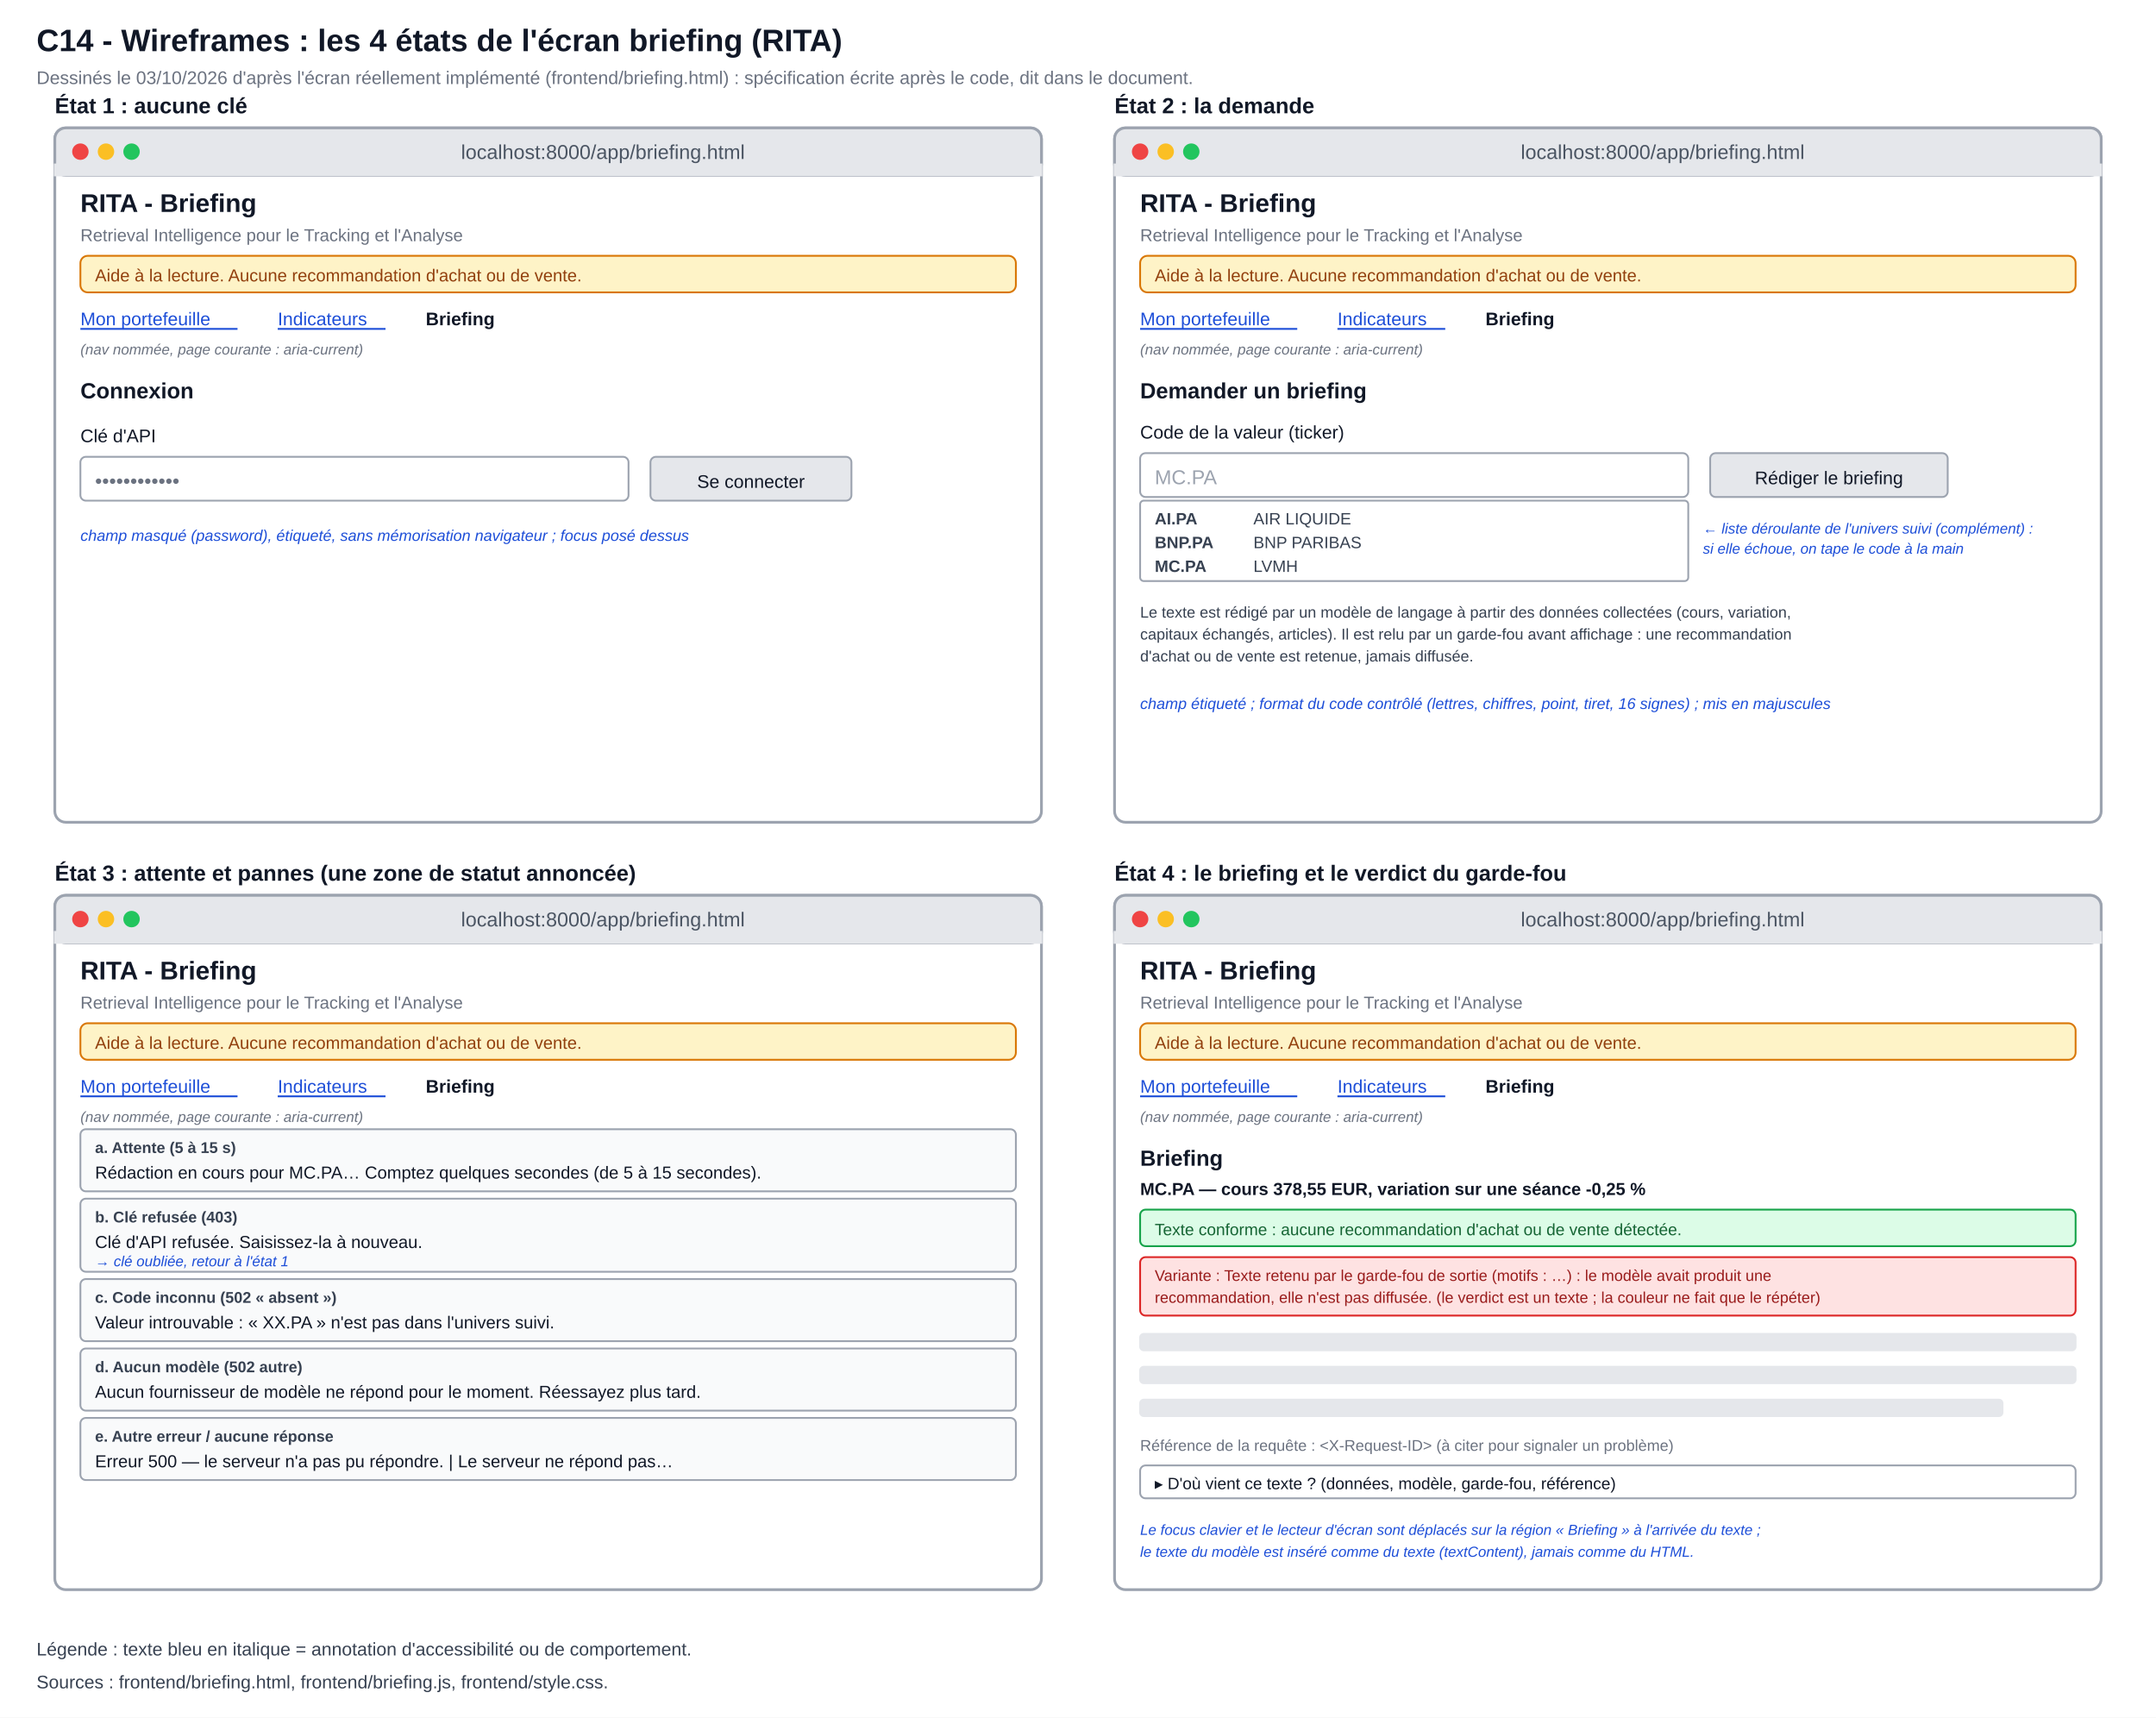
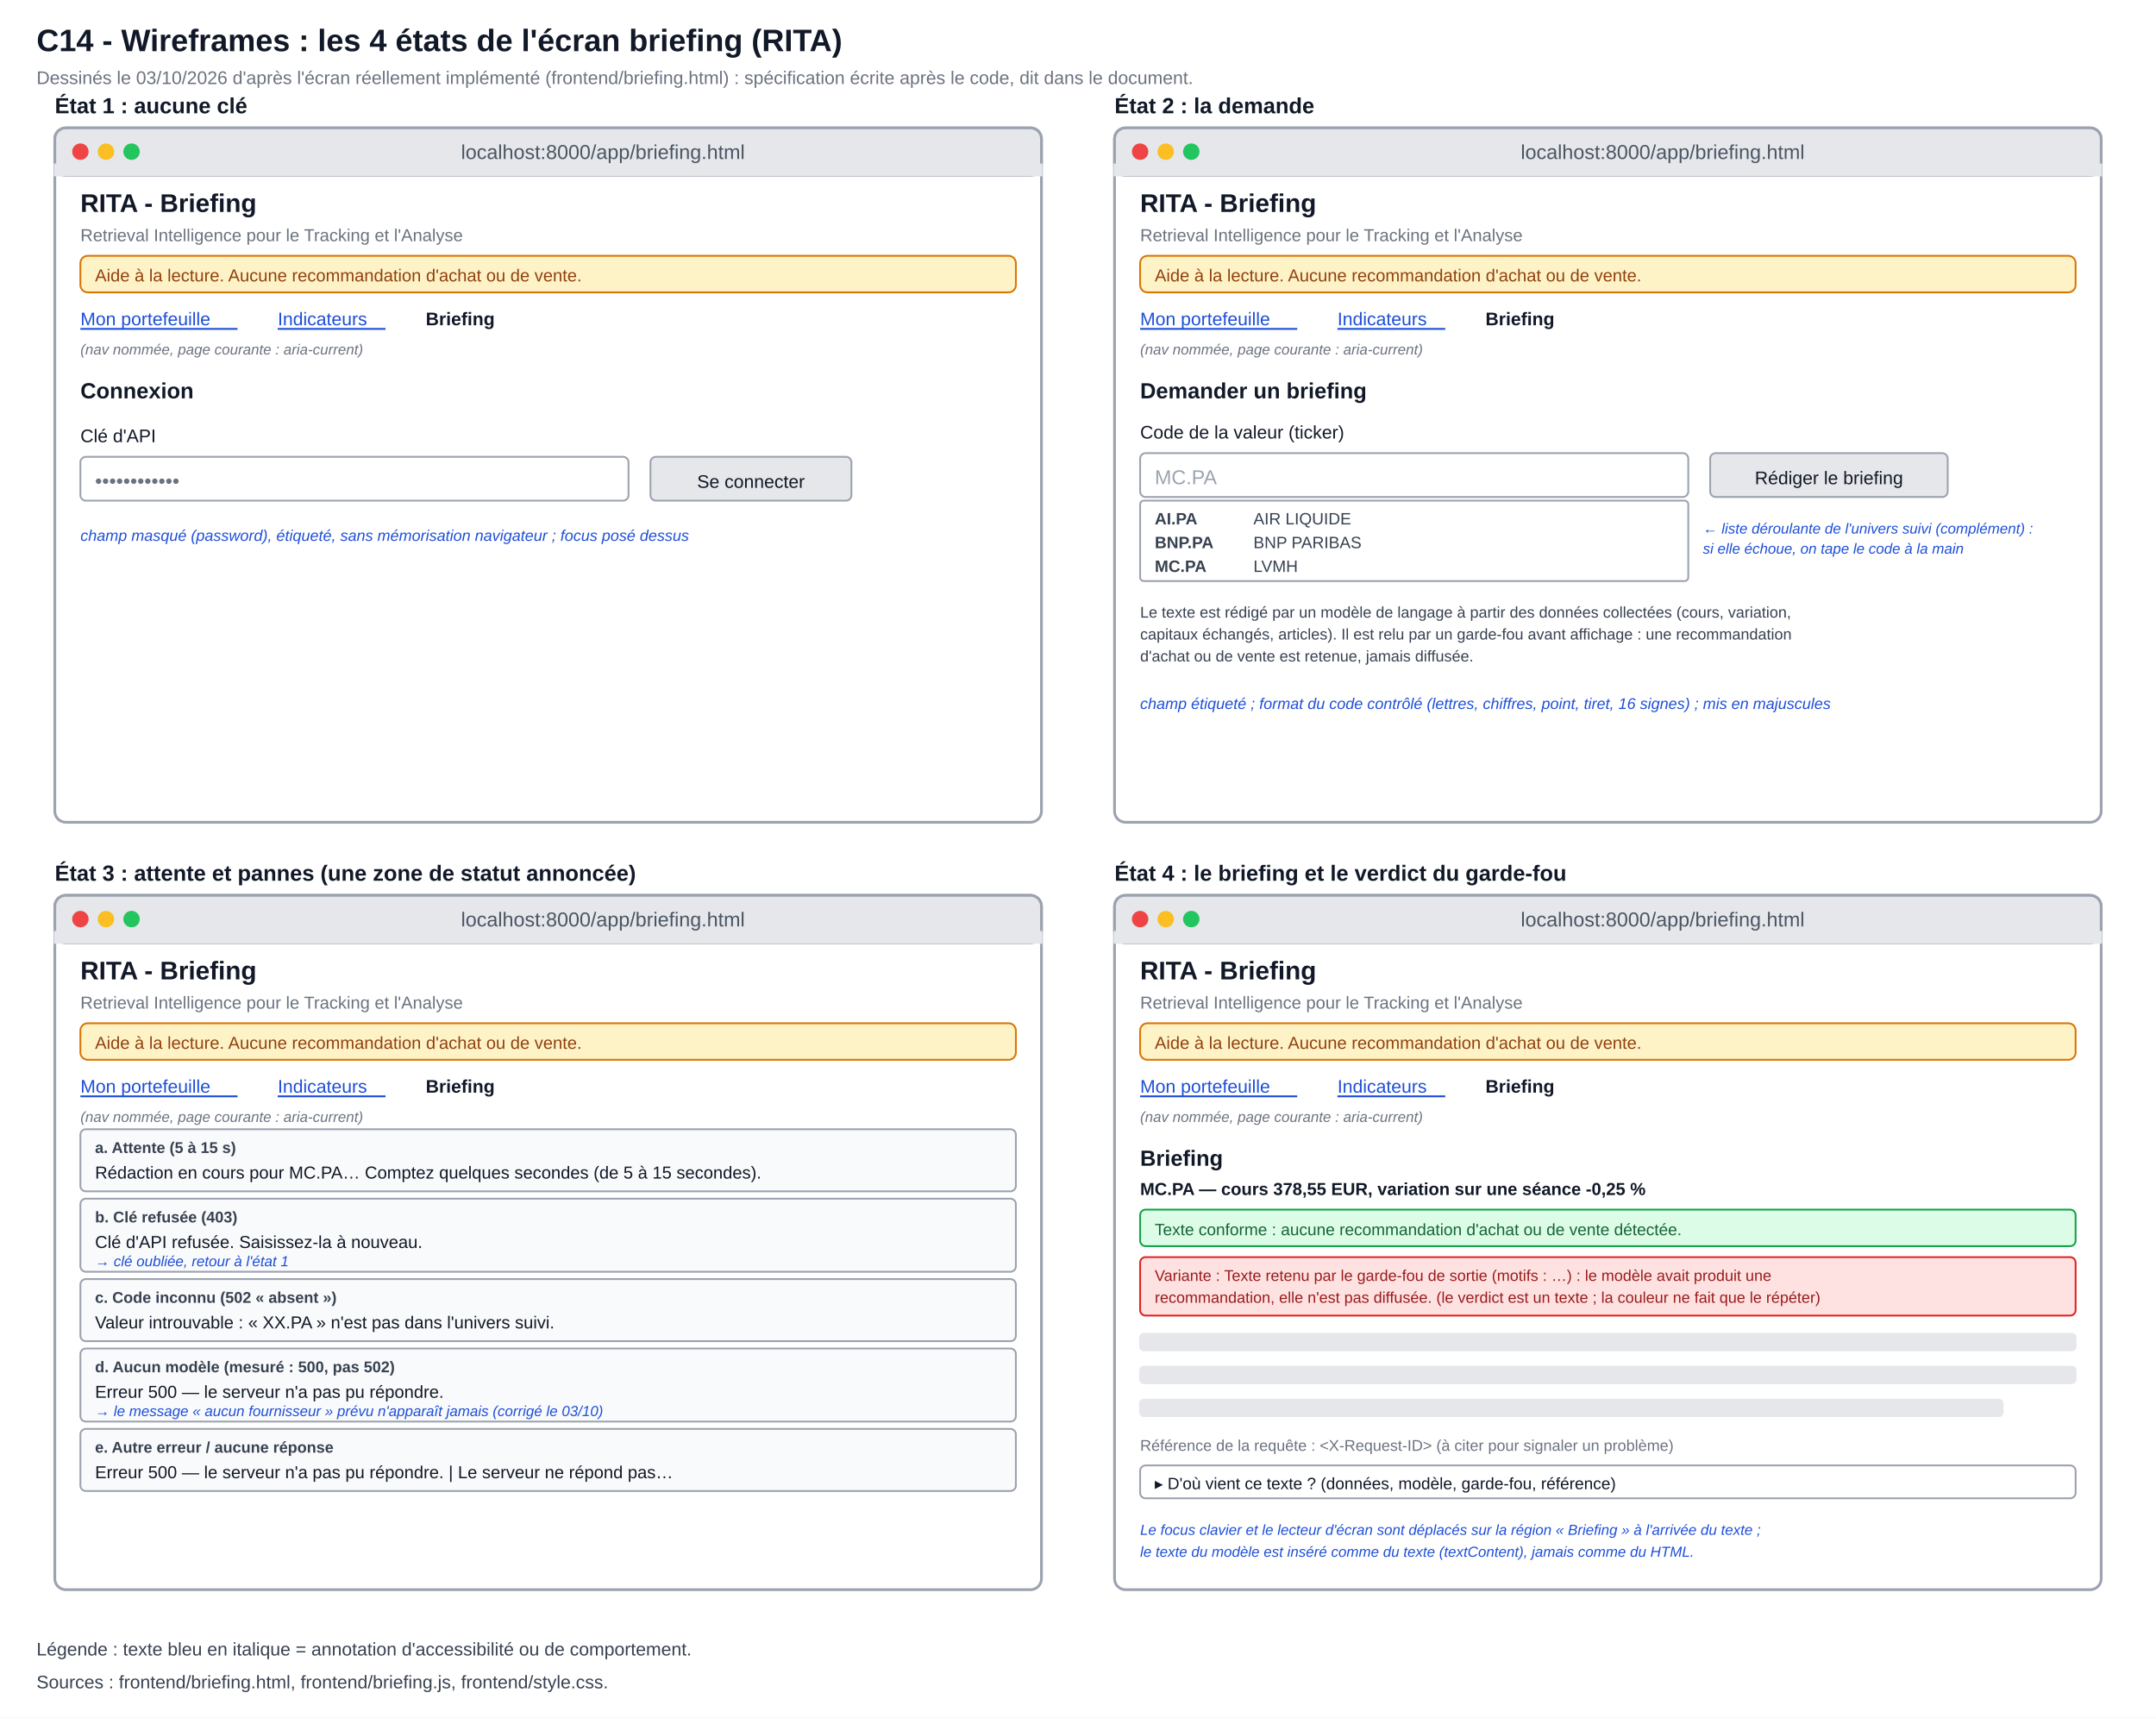
<svg xmlns="http://www.w3.org/2000/svg" width="1180" height="940" viewBox="0 0 1180 940" font-family="Arial,Helvetica,sans-serif">
  <rect x="0" y="0" width="1180" height="940" fill="#ffffff" />
  <text x="20" y="28" text-anchor="start" style="font-family:Arial,Helvetica,sans-serif;font-size:17px;font-weight:700;fill:#111827;">C14 - Wireframes : les 4 états de l'écran briefing (RITA)</text>
  <text x="20" y="46" text-anchor="start" style="font-family:Arial,Helvetica,sans-serif;font-size:10px;fill:#6b7280;">Dessinés le 03/10/2026 d'après l'écran réellement implémenté (frontend/briefing.html) : spécification écrite après le code, dit dans le document.</text>
  <text x="30" y="62" text-anchor="start" style="font-family:Arial,Helvetica,sans-serif;font-size:12px;font-weight:700;fill:#111827;">État 1 : aucune clé</text>
  <rect x="30" y="70" width="540" height="380" rx="6" fill="#ffffff" stroke="#9ca3af" stroke-width="1.5" />
  <rect x="30" y="70" width="540" height="26" rx="6" fill="#e5e7eb" stroke="#9ca3af" stroke-width="1.5" />
  <rect x="30" y="90" width="540" height="6" rx="0" fill="#e5e7eb" stroke="#e5e7eb" stroke-width="1.0" />
  <circle cx="44" cy="83" r="4.5" fill="#ef4444" />
  <circle cx="58" cy="83" r="4.5" fill="#fbbf24" />
  <circle cx="72" cy="83" r="4.5" fill="#22c55e" />
  <text x="330" y="87" text-anchor="middle" style="font-family:Arial,Helvetica,sans-serif;font-size:11px;fill:#4b5563;">localhost:8000/app/briefing.html</text>
  <text x="44" y="116" text-anchor="start" style="font-family:Arial,Helvetica,sans-serif;font-size:14px;font-weight:700;fill:#111827;">RITA - Briefing</text>
  <text x="44" y="132" text-anchor="start" style="font-family:Arial,Helvetica,sans-serif;font-size:9.5px;fill:#6b7280;">Retrieval Intelligence pour le Tracking et l'Analyse</text>
  <rect x="44" y="140" width="512" height="20" rx="4" fill="#fef3c7" stroke="#d97706" stroke-width="1.0" />
  <text x="52" y="154" text-anchor="start" style="font-family:Arial,Helvetica,sans-serif;font-size:9.5px;fill:#92400e;">Aide à la lecture. Aucune recommandation d'achat ou de vente.</text>
  <text x="44" y="178" text-anchor="start" style="font-family:Arial,Helvetica,sans-serif;font-size:10px;fill:#1d4ed8;">Mon portefeuille</text>
  <line x1="44" y1="180" x2="130" y2="180" stroke="#1d4ed8" stroke-width="1.0" />
  <text x="152" y="178" text-anchor="start" style="font-family:Arial,Helvetica,sans-serif;font-size:10px;fill:#1d4ed8;">Indicateurs</text>
  <line x1="152" y1="180" x2="211" y2="180" stroke="#1d4ed8" stroke-width="1.0" />
  <text x="233" y="178" text-anchor="start" style="font-family:Arial,Helvetica,sans-serif;font-size:10px;font-weight:700;fill:#111827;">Briefing</text>
  <text x="44" y="194" text-anchor="start" style="font-family:Arial,Helvetica,sans-serif;font-size:8px;font-style:italic;fill:#6b7280;">(nav nommée, page courante : aria-current)</text>
  <text x="44" y="218" text-anchor="start" style="font-family:Arial,Helvetica,sans-serif;font-size:12px;font-weight:700;fill:#111827;">Connexion</text>
  <text x="44" y="242" text-anchor="start" style="font-family:Arial,Helvetica,sans-serif;font-size:10px;fill:#111827;">Clé d'API</text>
  <rect x="44" y="250" width="300" height="24" rx="3" fill="#ffffff" stroke="#9ca3af" stroke-width="1.0" />
  <text x="52" y="267" text-anchor="start" style="font-family:Arial,Helvetica,sans-serif;font-size:11px;fill:#6b7280;">••••••••••••</text>
  <rect x="356" y="250" width="110" height="24" rx="3" fill="#e5e7eb" stroke="#9ca3af" stroke-width="1.0" />
  <text x="411" y="267" text-anchor="middle" style="font-family:Arial,Helvetica,sans-serif;font-size:10px;fill:#111827;">Se connecter</text>
  <text x="44" y="296" text-anchor="start" style="font-family:Arial,Helvetica,sans-serif;font-size:8.5px;font-style:italic;fill:#1d4ed8;">champ masqué (password), étiqueté, sans mémorisation navigateur ; focus posé dessus</text>
  <text x="610" y="62" text-anchor="start" style="font-family:Arial,Helvetica,sans-serif;font-size:12px;font-weight:700;fill:#111827;">État 2 : la demande</text>
  <rect x="610" y="70" width="540" height="380" rx="6" fill="#ffffff" stroke="#9ca3af" stroke-width="1.5" />
  <rect x="610" y="70" width="540" height="26" rx="6" fill="#e5e7eb" stroke="#9ca3af" stroke-width="1.5" />
  <rect x="610" y="90" width="540" height="6" rx="0" fill="#e5e7eb" stroke="#e5e7eb" stroke-width="1.0" />
  <circle cx="624" cy="83" r="4.5" fill="#ef4444" />
  <circle cx="638" cy="83" r="4.5" fill="#fbbf24" />
  <circle cx="652" cy="83" r="4.5" fill="#22c55e" />
  <text x="910" y="87" text-anchor="middle" style="font-family:Arial,Helvetica,sans-serif;font-size:11px;fill:#4b5563;">localhost:8000/app/briefing.html</text>
  <text x="624" y="116" text-anchor="start" style="font-family:Arial,Helvetica,sans-serif;font-size:14px;font-weight:700;fill:#111827;">RITA - Briefing</text>
  <text x="624" y="132" text-anchor="start" style="font-family:Arial,Helvetica,sans-serif;font-size:9.5px;fill:#6b7280;">Retrieval Intelligence pour le Tracking et l'Analyse</text>
  <rect x="624" y="140" width="512" height="20" rx="4" fill="#fef3c7" stroke="#d97706" stroke-width="1.0" />
  <text x="632" y="154" text-anchor="start" style="font-family:Arial,Helvetica,sans-serif;font-size:9.5px;fill:#92400e;">Aide à la lecture. Aucune recommandation d'achat ou de vente.</text>
  <text x="624" y="178" text-anchor="start" style="font-family:Arial,Helvetica,sans-serif;font-size:10px;fill:#1d4ed8;">Mon portefeuille</text>
  <line x1="624" y1="180" x2="710" y2="180" stroke="#1d4ed8" stroke-width="1.0" />
  <text x="732" y="178" text-anchor="start" style="font-family:Arial,Helvetica,sans-serif;font-size:10px;fill:#1d4ed8;">Indicateurs</text>
  <line x1="732" y1="180" x2="791" y2="180" stroke="#1d4ed8" stroke-width="1.0" />
  <text x="813" y="178" text-anchor="start" style="font-family:Arial,Helvetica,sans-serif;font-size:10px;font-weight:700;fill:#111827;">Briefing</text>
  <text x="624" y="194" text-anchor="start" style="font-family:Arial,Helvetica,sans-serif;font-size:8px;font-style:italic;fill:#6b7280;">(nav nommée, page courante : aria-current)</text>
  <text x="624" y="218" text-anchor="start" style="font-family:Arial,Helvetica,sans-serif;font-size:12px;font-weight:700;fill:#111827;">Demander un briefing</text>
  <text x="624" y="240" text-anchor="start" style="font-family:Arial,Helvetica,sans-serif;font-size:10px;fill:#111827;">Code de la valeur (ticker)</text>
  <rect x="624" y="248" width="300" height="24" rx="3" fill="#ffffff" stroke="#9ca3af" stroke-width="1.0" />
  <text x="632" y="265" text-anchor="start" style="font-family:Arial,Helvetica,sans-serif;font-size:11px;fill:#9ca3af;">MC.PA</text>
  <rect x="936" y="248" width="130" height="24" rx="3" fill="#e5e7eb" stroke="#9ca3af" stroke-width="1.0" />
  <text x="1001" y="265" text-anchor="middle" style="font-family:Arial,Helvetica,sans-serif;font-size:10px;fill:#111827;">Rédiger le briefing</text>
  <rect x="624" y="274" width="300" height="44" rx="2" fill="#ffffff" stroke="#9ca3af" stroke-width="1.0" />
  <text x="632" y="287" text-anchor="start" style="font-family:Arial,Helvetica,sans-serif;font-size:9px;font-weight:700;fill:#374151;">AI.PA</text>
  <text x="686" y="287" text-anchor="start" style="font-family:Arial,Helvetica,sans-serif;font-size:9px;fill:#374151;">AIR LIQUIDE</text>
  <text x="632" y="300" text-anchor="start" style="font-family:Arial,Helvetica,sans-serif;font-size:9px;font-weight:700;fill:#374151;">BNP.PA</text>
  <text x="686" y="300" text-anchor="start" style="font-family:Arial,Helvetica,sans-serif;font-size:9px;fill:#374151;">BNP PARIBAS</text>
  <text x="632" y="313" text-anchor="start" style="font-family:Arial,Helvetica,sans-serif;font-size:9px;font-weight:700;fill:#374151;">MC.PA</text>
  <text x="686" y="313" text-anchor="start" style="font-family:Arial,Helvetica,sans-serif;font-size:9px;fill:#374151;">LVMH</text>
  <text x="932" y="292" text-anchor="start" style="font-family:Arial,Helvetica,sans-serif;font-size:8px;font-style:italic;fill:#1d4ed8;">← liste déroulante de l'univers suivi (complément) :</text>
  <text x="932" y="303" text-anchor="start" style="font-family:Arial,Helvetica,sans-serif;font-size:8px;font-style:italic;fill:#1d4ed8;">si elle échoue, on tape le code à la main</text>
  <text x="624" y="338" text-anchor="start" style="font-family:Arial,Helvetica,sans-serif;font-size:8.5px;fill:#374151;">Le texte est rédigé par un modèle de langage à partir des données collectées (cours, variation,</text>
  <text x="624" y="350" text-anchor="start" style="font-family:Arial,Helvetica,sans-serif;font-size:8.5px;fill:#374151;">capitaux échangés, articles). Il est relu par un garde-fou avant affichage : une recommandation</text>
  <text x="624" y="362" text-anchor="start" style="font-family:Arial,Helvetica,sans-serif;font-size:8.5px;fill:#374151;">d'achat ou de vente est retenue, jamais diffusée.</text>
  <text x="624" y="388" text-anchor="start" style="font-family:Arial,Helvetica,sans-serif;font-size:8.5px;font-style:italic;fill:#1d4ed8;">champ étiqueté ; format du code contrôlé (lettres, chiffres, point, tiret, 16 signes) ; mis en majuscules</text>
  <text x="30" y="482" text-anchor="start" style="font-family:Arial,Helvetica,sans-serif;font-size:12px;font-weight:700;fill:#111827;">État 3 : attente et pannes (une zone de statut annoncée)</text>
  <rect x="30" y="490" width="540" height="380" rx="6" fill="#ffffff" stroke="#9ca3af" stroke-width="1.5" />
  <rect x="30" y="490" width="540" height="26" rx="6" fill="#e5e7eb" stroke="#9ca3af" stroke-width="1.5" />
  <rect x="30" y="510" width="540" height="6" rx="0" fill="#e5e7eb" stroke="#e5e7eb" stroke-width="1.0" />
  <circle cx="44" cy="503" r="4.5" fill="#ef4444" />
  <circle cx="58" cy="503" r="4.5" fill="#fbbf24" />
  <circle cx="72" cy="503" r="4.5" fill="#22c55e" />
  <text x="330" y="507" text-anchor="middle" style="font-family:Arial,Helvetica,sans-serif;font-size:11px;fill:#4b5563;">localhost:8000/app/briefing.html</text>
  <text x="44" y="536" text-anchor="start" style="font-family:Arial,Helvetica,sans-serif;font-size:14px;font-weight:700;fill:#111827;">RITA - Briefing</text>
  <text x="44" y="552" text-anchor="start" style="font-family:Arial,Helvetica,sans-serif;font-size:9.5px;fill:#6b7280;">Retrieval Intelligence pour le Tracking et l'Analyse</text>
  <rect x="44" y="560" width="512" height="20" rx="4" fill="#fef3c7" stroke="#d97706" stroke-width="1.0" />
  <text x="52" y="574" text-anchor="start" style="font-family:Arial,Helvetica,sans-serif;font-size:9.5px;fill:#92400e;">Aide à la lecture. Aucune recommandation d'achat ou de vente.</text>
  <text x="44" y="598" text-anchor="start" style="font-family:Arial,Helvetica,sans-serif;font-size:10px;fill:#1d4ed8;">Mon portefeuille</text>
  <line x1="44" y1="600" x2="130" y2="600" stroke="#1d4ed8" stroke-width="1.0" />
  <text x="152" y="598" text-anchor="start" style="font-family:Arial,Helvetica,sans-serif;font-size:10px;fill:#1d4ed8;">Indicateurs</text>
  <line x1="152" y1="600" x2="211" y2="600" stroke="#1d4ed8" stroke-width="1.0" />
  <text x="233" y="598" text-anchor="start" style="font-family:Arial,Helvetica,sans-serif;font-size:10px;font-weight:700;fill:#111827;">Briefing</text>
  <text x="44" y="614" text-anchor="start" style="font-family:Arial,Helvetica,sans-serif;font-size:8px;font-style:italic;fill:#6b7280;">(nav nommée, page courante : aria-current)</text>
  <rect x="44" y="618" width="512" height="34" rx="3" fill="#f9fafb" stroke="#9ca3af" stroke-width="1.0" />
  <text x="52" y="631" text-anchor="start" style="font-family:Arial,Helvetica,sans-serif;font-size:8.5px;font-weight:700;fill:#374151;">a. Attente (5 à 15 s)</text>
  <text x="52" y="645" text-anchor="start" style="font-family:Arial,Helvetica,sans-serif;font-size:9.5px;fill:#111827;">Rédaction en cours pour MC.PA… Comptez quelques secondes (de 5 à 15 secondes).</text>
  <rect x="44" y="656" width="512" height="40" rx="3" fill="#f9fafb" stroke="#9ca3af" stroke-width="1.0" />
  <text x="52" y="669" text-anchor="start" style="font-family:Arial,Helvetica,sans-serif;font-size:8.5px;font-weight:700;fill:#374151;">b. Clé refusée (403)</text>
  <text x="52" y="683" text-anchor="start" style="font-family:Arial,Helvetica,sans-serif;font-size:9.5px;fill:#111827;">Clé d'API refusée. Saisissez-la à nouveau.</text>
  <text x="52" y="693" text-anchor="start" style="font-family:Arial,Helvetica,sans-serif;font-size:8px;font-style:italic;fill:#1d4ed8;">→ clé oubliée, retour à l'état 1</text>
  <rect x="44" y="700" width="512" height="34" rx="3" fill="#f9fafb" stroke="#9ca3af" stroke-width="1.0" />
  <text x="52" y="713" text-anchor="start" style="font-family:Arial,Helvetica,sans-serif;font-size:8.5px;font-weight:700;fill:#374151;">c. Code inconnu (502 « absent »)</text>
  <text x="52" y="727" text-anchor="start" style="font-family:Arial,Helvetica,sans-serif;font-size:9.5px;fill:#111827;">Valeur introuvable : « XX.PA » n'est pas dans l'univers suivi.</text>
-   <rect x="44" y="738" width="512" height="34" rx="3" fill="#f9fafb" stroke="#9ca3af" stroke-width="1.0" />
-   <text x="52" y="751" text-anchor="start" style="font-family:Arial,Helvetica,sans-serif;font-size:8.5px;font-weight:700;fill:#374151;">d. Aucun modèle (502 autre)</text>
-   <text x="52" y="765" text-anchor="start" style="font-family:Arial,Helvetica,sans-serif;font-size:9.5px;fill:#111827;">Aucun fournisseur de modèle ne répond pour le moment. Réessayez plus tard.</text>
-   <rect x="44" y="776" width="512" height="34" rx="3" fill="#f9fafb" stroke="#9ca3af" stroke-width="1.0" />
-   <text x="52" y="789" text-anchor="start" style="font-family:Arial,Helvetica,sans-serif;font-size:8.5px;font-weight:700;fill:#374151;">e. Autre erreur / aucune réponse</text>
-   <text x="52" y="803" text-anchor="start" style="font-family:Arial,Helvetica,sans-serif;font-size:9.5px;fill:#111827;">Erreur 500 — le serveur n'a pas pu répondre.   |   Le serveur ne répond pas…</text>
+   <rect x="44" y="738" width="512" height="40" rx="3" fill="#f9fafb" stroke="#9ca3af" stroke-width="1.0" />
+   <text x="52" y="751" text-anchor="start" style="font-family:Arial,Helvetica,sans-serif;font-size:8.5px;font-weight:700;fill:#374151;">d. Aucun modèle (mesuré : 500, pas 502)</text>
+   <text x="52" y="765" text-anchor="start" style="font-family:Arial,Helvetica,sans-serif;font-size:9.5px;fill:#111827;">Erreur 500 — le serveur n'a pas pu répondre.</text>
+   <text x="52" y="775" text-anchor="start" style="font-family:Arial,Helvetica,sans-serif;font-size:8px;font-style:italic;fill:#1d4ed8;">→ le message « aucun fournisseur » prévu n'apparaît jamais (corrigé le 03/10)</text>
+   <rect x="44" y="782" width="512" height="34" rx="3" fill="#f9fafb" stroke="#9ca3af" stroke-width="1.0" />
+   <text x="52" y="795" text-anchor="start" style="font-family:Arial,Helvetica,sans-serif;font-size:8.5px;font-weight:700;fill:#374151;">e. Autre erreur / aucune réponse</text>
+   <text x="52" y="809" text-anchor="start" style="font-family:Arial,Helvetica,sans-serif;font-size:9.5px;fill:#111827;">Erreur 500 — le serveur n'a pas pu répondre.   |   Le serveur ne répond pas…</text>
  <text x="610" y="482" text-anchor="start" style="font-family:Arial,Helvetica,sans-serif;font-size:12px;font-weight:700;fill:#111827;">État 4 : le briefing et le verdict du garde-fou</text>
  <rect x="610" y="490" width="540" height="380" rx="6" fill="#ffffff" stroke="#9ca3af" stroke-width="1.5" />
  <rect x="610" y="490" width="540" height="26" rx="6" fill="#e5e7eb" stroke="#9ca3af" stroke-width="1.5" />
  <rect x="610" y="510" width="540" height="6" rx="0" fill="#e5e7eb" stroke="#e5e7eb" stroke-width="1.0" />
  <circle cx="624" cy="503" r="4.5" fill="#ef4444" />
  <circle cx="638" cy="503" r="4.5" fill="#fbbf24" />
  <circle cx="652" cy="503" r="4.5" fill="#22c55e" />
  <text x="910" y="507" text-anchor="middle" style="font-family:Arial,Helvetica,sans-serif;font-size:11px;fill:#4b5563;">localhost:8000/app/briefing.html</text>
  <text x="624" y="536" text-anchor="start" style="font-family:Arial,Helvetica,sans-serif;font-size:14px;font-weight:700;fill:#111827;">RITA - Briefing</text>
  <text x="624" y="552" text-anchor="start" style="font-family:Arial,Helvetica,sans-serif;font-size:9.5px;fill:#6b7280;">Retrieval Intelligence pour le Tracking et l'Analyse</text>
  <rect x="624" y="560" width="512" height="20" rx="4" fill="#fef3c7" stroke="#d97706" stroke-width="1.0" />
  <text x="632" y="574" text-anchor="start" style="font-family:Arial,Helvetica,sans-serif;font-size:9.5px;fill:#92400e;">Aide à la lecture. Aucune recommandation d'achat ou de vente.</text>
  <text x="624" y="598" text-anchor="start" style="font-family:Arial,Helvetica,sans-serif;font-size:10px;fill:#1d4ed8;">Mon portefeuille</text>
  <line x1="624" y1="600" x2="710" y2="600" stroke="#1d4ed8" stroke-width="1.0" />
  <text x="732" y="598" text-anchor="start" style="font-family:Arial,Helvetica,sans-serif;font-size:10px;fill:#1d4ed8;">Indicateurs</text>
  <line x1="732" y1="600" x2="791" y2="600" stroke="#1d4ed8" stroke-width="1.0" />
  <text x="813" y="598" text-anchor="start" style="font-family:Arial,Helvetica,sans-serif;font-size:10px;font-weight:700;fill:#111827;">Briefing</text>
  <text x="624" y="614" text-anchor="start" style="font-family:Arial,Helvetica,sans-serif;font-size:8px;font-style:italic;fill:#6b7280;">(nav nommée, page courante : aria-current)</text>
  <text x="624" y="638" text-anchor="start" style="font-family:Arial,Helvetica,sans-serif;font-size:12px;font-weight:700;fill:#111827;">Briefing</text>
  <text x="624" y="654" text-anchor="start" style="font-family:Arial,Helvetica,sans-serif;font-size:9.5px;font-weight:700;fill:#111827;">MC.PA — cours 378,55 EUR, variation sur une séance -0,25 %</text>
  <rect x="624" y="662" width="512" height="20" rx="3" fill="#dcfce7" stroke="#16a34a" stroke-width="1.0" />
  <text x="632" y="676" text-anchor="start" style="font-family:Arial,Helvetica,sans-serif;font-size:9px;fill:#166534;">Texte conforme : aucune recommandation d'achat ou de vente détectée.</text>
  <rect x="624" y="688" width="512" height="32" rx="3" fill="#fee2e2" stroke="#dc2626" stroke-width="1.0" />
  <text x="632" y="701" text-anchor="start" style="font-family:Arial,Helvetica,sans-serif;font-size:8.5px;fill:#991b1b;">Variante : Texte retenu par le garde-fou de sortie (motifs : …) : le modèle avait produit une</text>
  <text x="632" y="713" text-anchor="start" style="font-family:Arial,Helvetica,sans-serif;font-size:8.5px;fill:#991b1b;">recommandation, elle n'est pas diffusée.   (le verdict est un texte ; la couleur ne fait que le répéter)</text>
  <rect x="624" y="730" width="512" height="9" rx="2" fill="#e5e7eb" stroke="#e5e7eb" stroke-width="1.0" />
  <rect x="624" y="748" width="512" height="9" rx="2" fill="#e5e7eb" stroke="#e5e7eb" stroke-width="1.0" />
  <rect x="624" y="766" width="472" height="9" rx="2" fill="#e5e7eb" stroke="#e5e7eb" stroke-width="1.0" />
  <text x="624" y="794" text-anchor="start" style="font-family:Arial,Helvetica,sans-serif;font-size:8.5px;fill:#6b7280;">Référence de la requête : &lt;X-Request-ID&gt;   (à citer pour signaler un problème)</text>
  <rect x="624" y="802" width="512" height="18" rx="3" fill="#ffffff" stroke="#9ca3af" stroke-width="1.0" />
  <text x="632" y="815" text-anchor="start" style="font-family:Arial,Helvetica,sans-serif;font-size:9px;fill:#111827;">▸ D'où vient ce texte ?   (données, modèle, garde-fou, référence)</text>
  <text x="624" y="840" text-anchor="start" style="font-family:Arial,Helvetica,sans-serif;font-size:8px;font-style:italic;fill:#1d4ed8;">Le focus clavier et le lecteur d'écran sont déplacés sur la région « Briefing » à l'arrivée du texte ;</text>
  <text x="624" y="852" text-anchor="start" style="font-family:Arial,Helvetica,sans-serif;font-size:8px;font-style:italic;fill:#1d4ed8;">le texte du modèle est inséré comme du texte (textContent), jamais comme du HTML.</text>
  <text x="20" y="906" text-anchor="start" style="font-family:Arial,Helvetica,sans-serif;font-size:10px;fill:#374151;">Légende : texte bleu en italique = annotation d'accessibilité ou de comportement.</text>
  <text x="20" y="924" text-anchor="start" style="font-family:Arial,Helvetica,sans-serif;font-size:10px;fill:#374151;">Sources : frontend/briefing.html, frontend/briefing.js, frontend/style.css.</text>
</svg>
